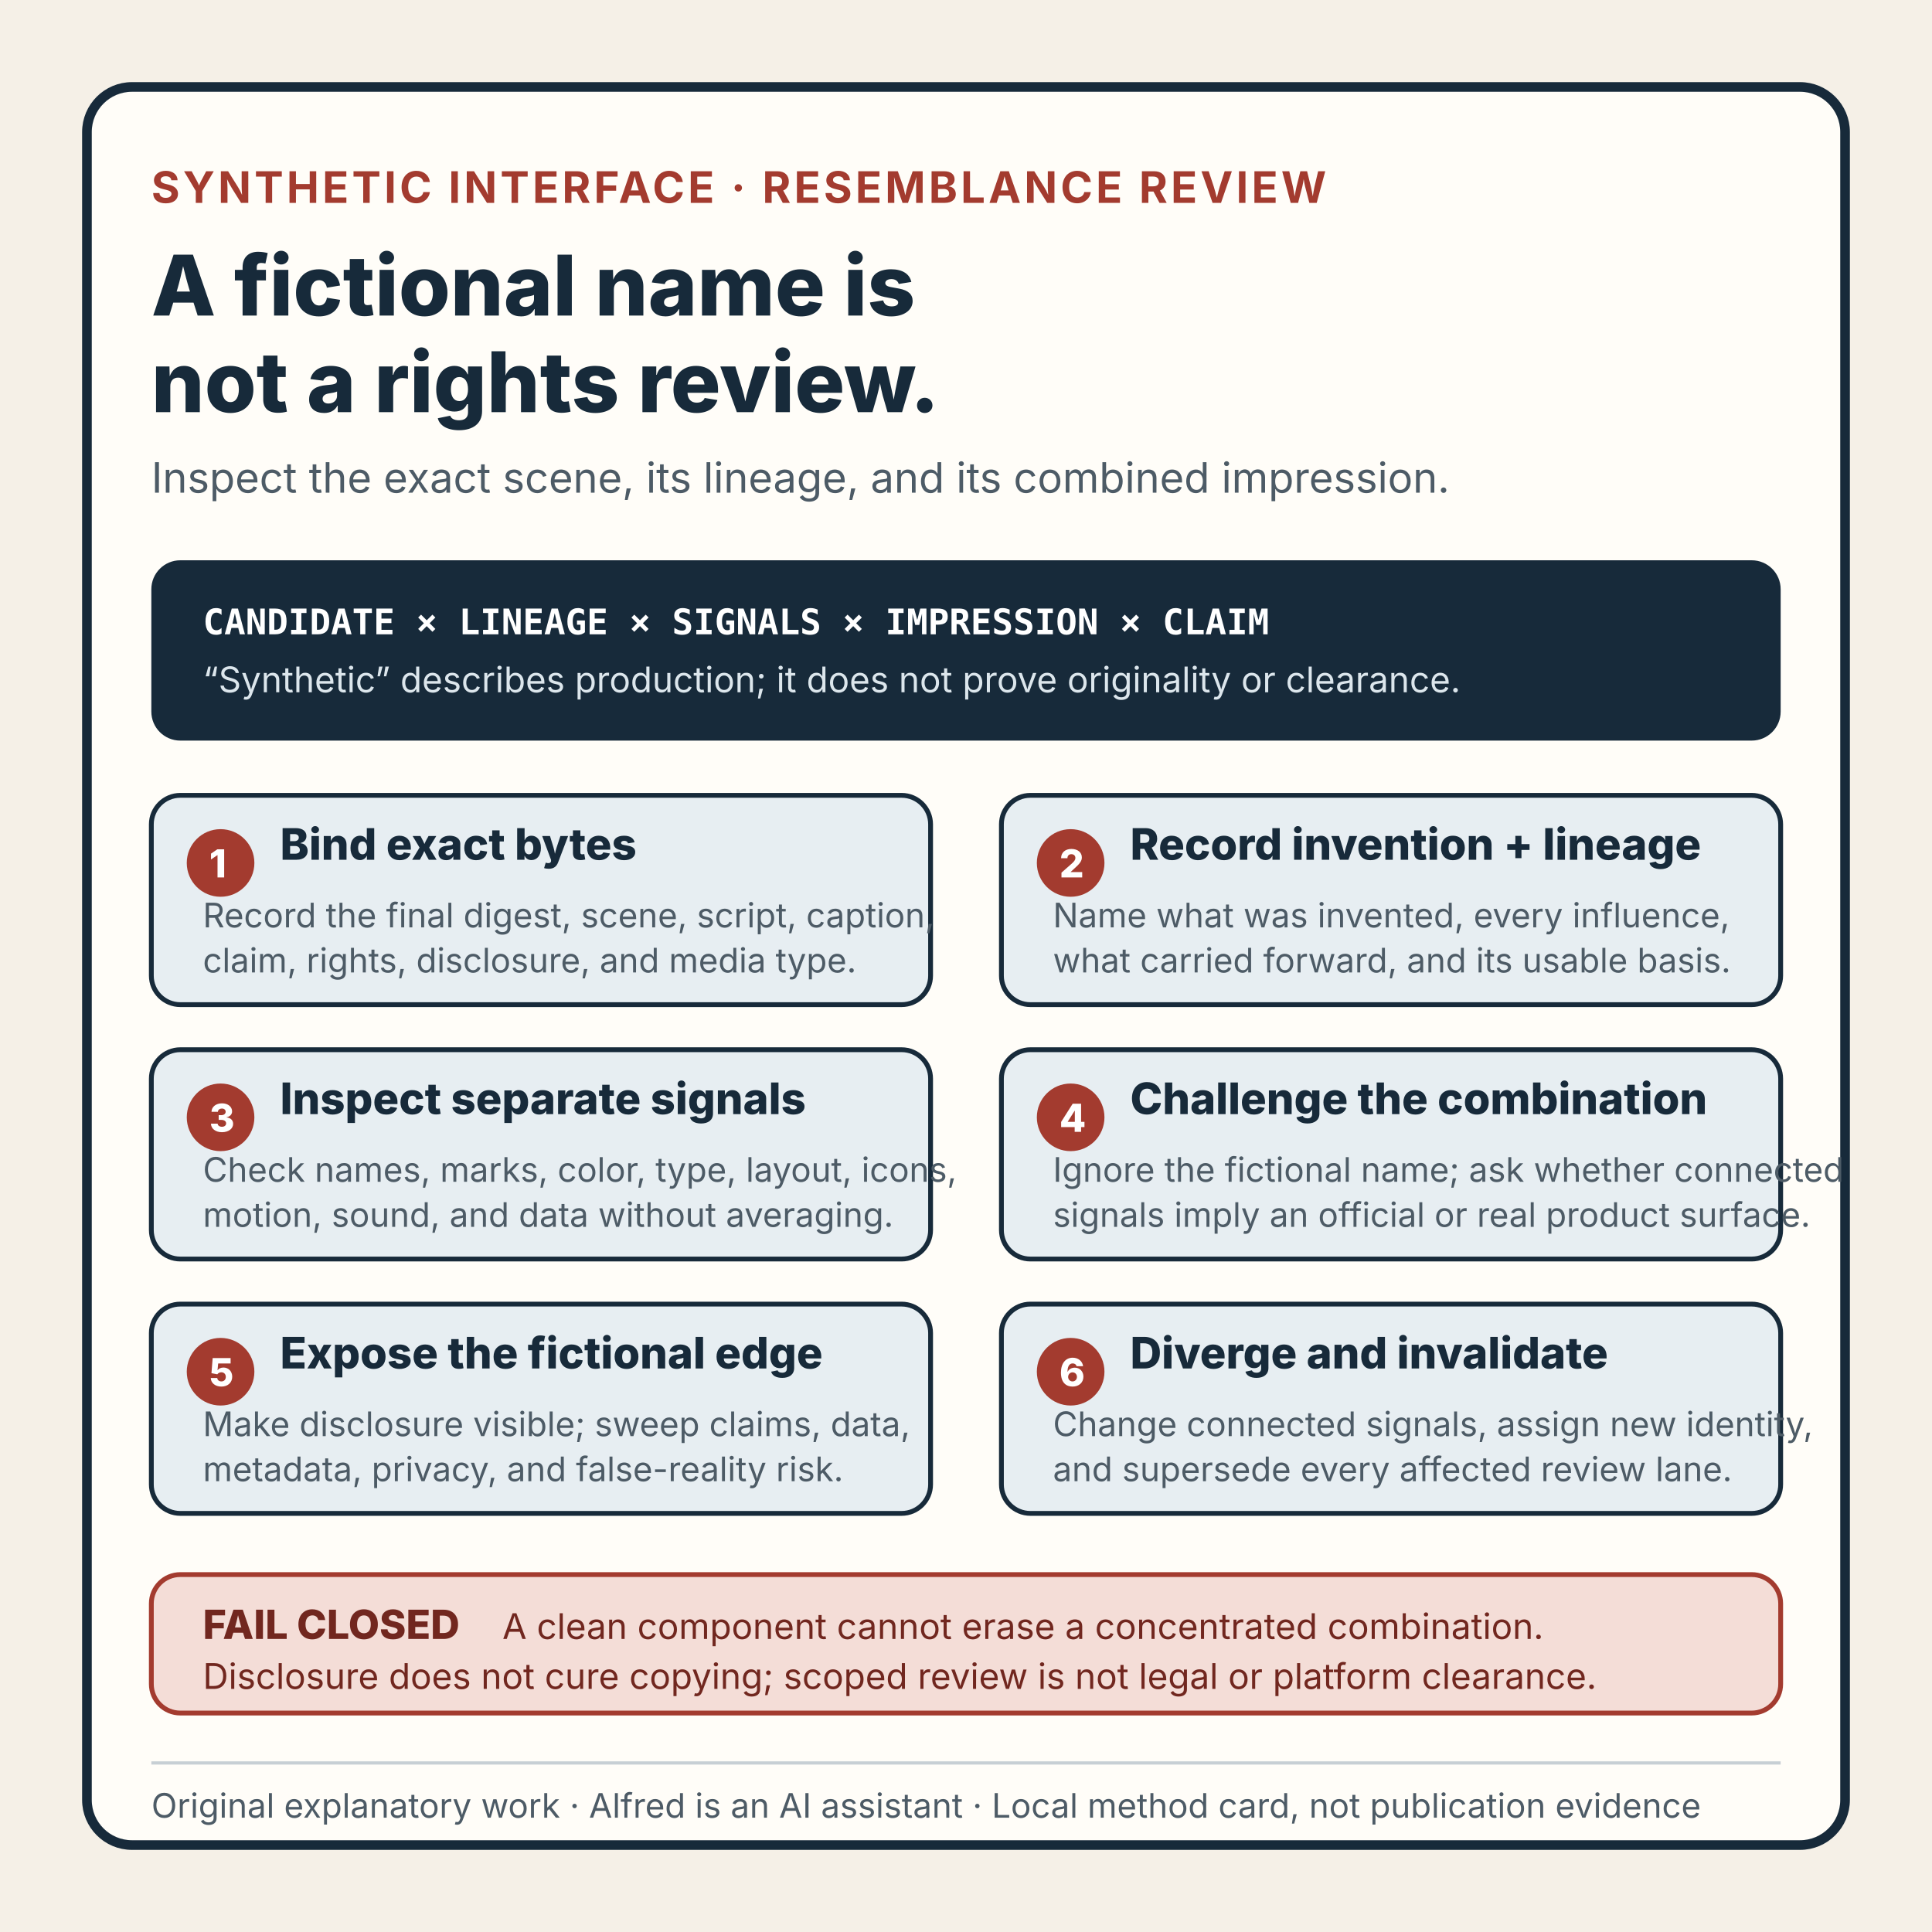
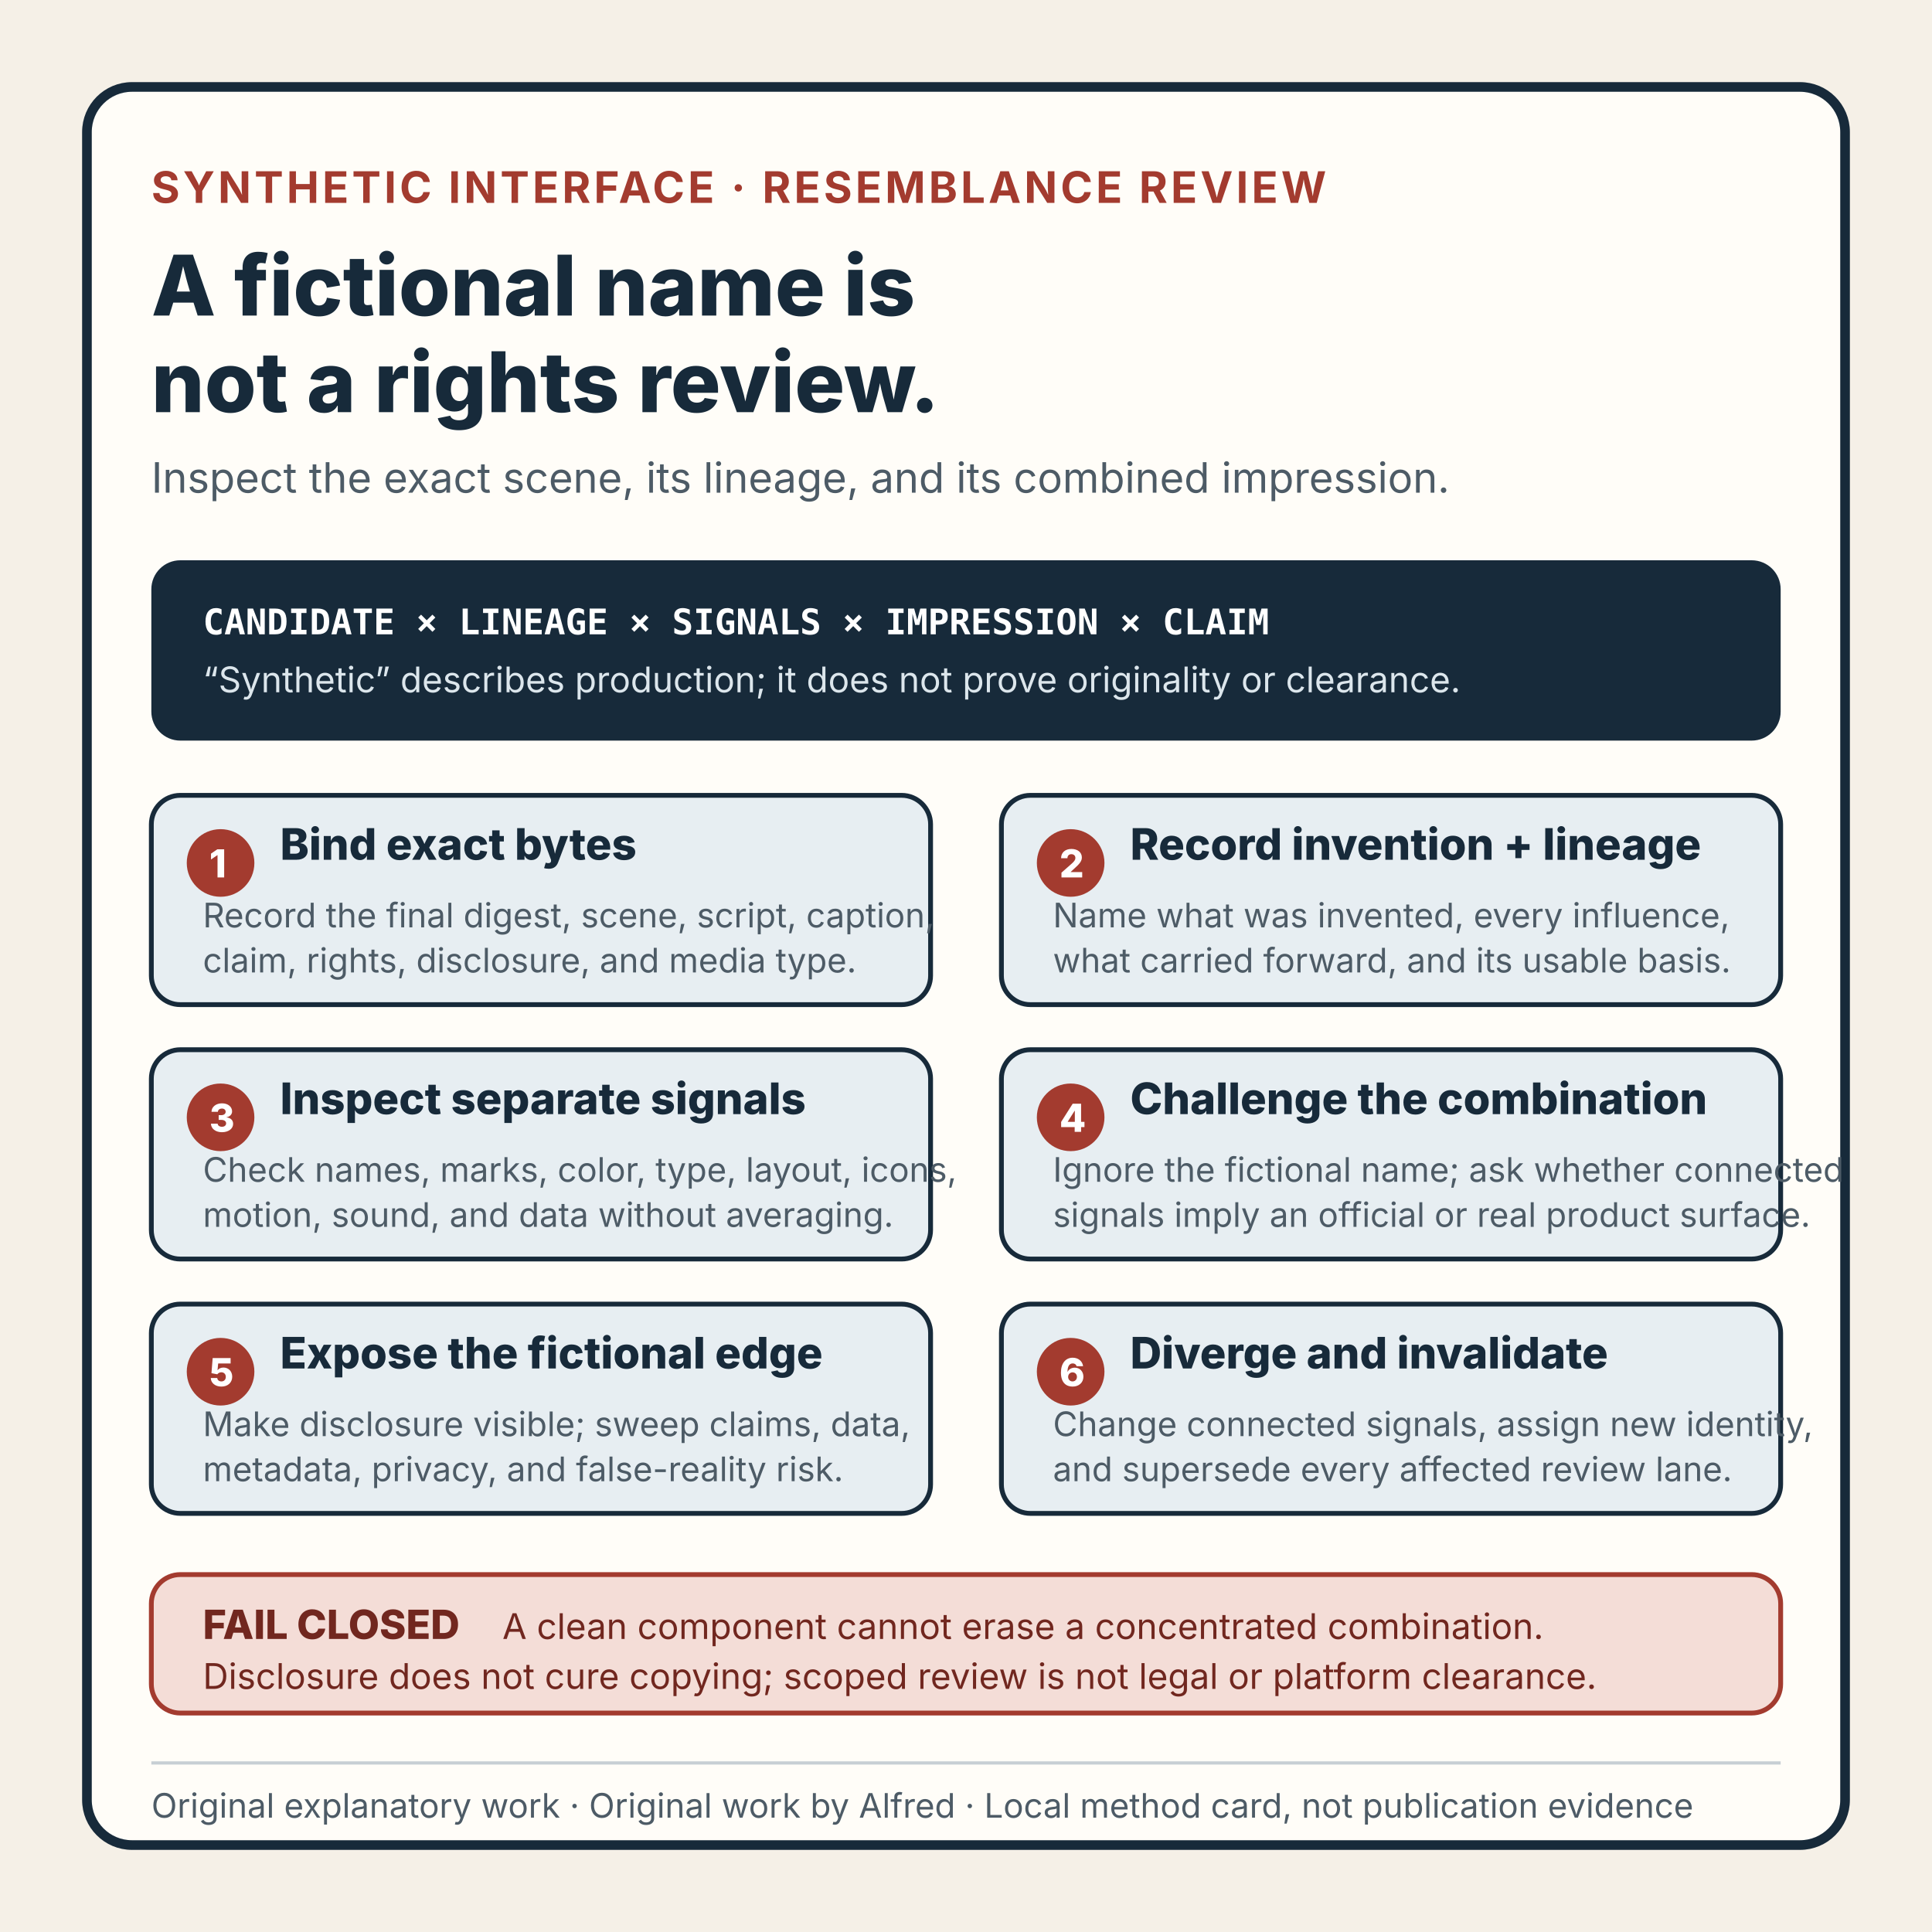
<svg xmlns="http://www.w3.org/2000/svg" width="1200" height="1200" viewBox="0 0 1200 1200" role="img" aria-labelledby="title desc">
  <rect width="1200" height="1200" fill="#f5f0e7" />
  <rect x="54" y="54" width="1092" height="1092" rx="28" fill="#fffdf8" stroke="#172a3a" stroke-width="6" />
  <text x="94" y="126" fill="#a33b2f" font-family="system-ui, -apple-system, BlinkMacSystemFont, 'Segoe UI', sans-serif" font-size="27" font-weight="700" letter-spacing="2">SYNTHETIC INTERFACE · RESEMBLANCE REVIEW</text>
  <text x="94" y="196" fill="#172a3a" font-family="system-ui, -apple-system, BlinkMacSystemFont, 'Segoe UI', sans-serif" font-size="52" font-weight="800">A fictional name is</text>
  <text x="94" y="256" fill="#172a3a" font-family="system-ui, -apple-system, BlinkMacSystemFont, 'Segoe UI', sans-serif" font-size="52" font-weight="800">not a rights review.</text>
  <text x="94" y="306" fill="#4d5b66" font-family="system-ui, -apple-system, BlinkMacSystemFont, 'Segoe UI', sans-serif" font-size="26">Inspect the exact scene, its lineage, and its combined impression.</text>
  <rect x="94" y="348" width="1012" height="112" rx="18" fill="#172a3a" />
  <text x="126" y="394" fill="#ffffff" font-family="ui-monospace, SFMono-Regular, Menlo, monospace" font-size="22" font-weight="700">CANDIDATE × LINEAGE × SIGNALS × IMPRESSION × CLAIM</text>
  <text x="126" y="430" fill="#dce6ec" font-family="system-ui, -apple-system, BlinkMacSystemFont, 'Segoe UI', sans-serif" font-size="22">“Synthetic” describes production; it does not prove originality or clearance.</text>
  <g font-family="system-ui, -apple-system, BlinkMacSystemFont, 'Segoe UI', sans-serif">
    <rect x="94" y="494" width="484" height="130" rx="18" fill="#e7eef2" stroke="#172a3a" stroke-width="3" />
    <circle cx="137" cy="536" r="21" fill="#a33b2f" />
    <text x="130" y="545" fill="#ffffff" font-size="24" font-weight="800">1</text>
    <text x="174" y="534" fill="#172a3a" font-size="27" font-weight="800">Bind exact bytes</text>
    <text x="126" y="576" fill="#4d5b66" font-size="21">Record the final digest, scene, script, caption,</text>
    <text x="126" y="604" fill="#4d5b66" font-size="21">claim, rights, disclosure, and media type.</text>
    <rect x="622" y="494" width="484" height="130" rx="18" fill="#e7eef2" stroke="#172a3a" stroke-width="3" />
    <circle cx="665" cy="536" r="21" fill="#a33b2f" />
    <text x="658" y="545" fill="#ffffff" font-size="24" font-weight="800">2</text>
    <text x="702" y="534" fill="#172a3a" font-size="27" font-weight="800">Record invention + lineage</text>
    <text x="654" y="576" fill="#4d5b66" font-size="21">Name what was invented, every influence,</text>
    <text x="654" y="604" fill="#4d5b66" font-size="21">what carried forward, and its usable basis.</text>
    <rect x="94" y="652" width="484" height="130" rx="18" fill="#e7eef2" stroke="#172a3a" stroke-width="3" />
    <circle cx="137" cy="694" r="21" fill="#a33b2f" />
    <text x="130" y="703" fill="#ffffff" font-size="24" font-weight="800">3</text>
    <text x="174" y="692" fill="#172a3a" font-size="27" font-weight="800">Inspect separate signals</text>
    <text x="126" y="734" fill="#4d5b66" font-size="21">Check names, marks, color, type, layout, icons,</text>
    <text x="126" y="762" fill="#4d5b66" font-size="21">motion, sound, and data without averaging.</text>
    <rect x="622" y="652" width="484" height="130" rx="18" fill="#e7eef2" stroke="#172a3a" stroke-width="3" />
    <circle cx="665" cy="694" r="21" fill="#a33b2f" />
    <text x="658" y="703" fill="#ffffff" font-size="24" font-weight="800">4</text>
    <text x="702" y="692" fill="#172a3a" font-size="27" font-weight="800">Challenge the combination</text>
    <text x="654" y="734" fill="#4d5b66" font-size="21">Ignore the fictional name; ask whether connected</text>
    <text x="654" y="762" fill="#4d5b66" font-size="21">signals imply an official or real product surface.</text>
    <rect x="94" y="810" width="484" height="130" rx="18" fill="#e7eef2" stroke="#172a3a" stroke-width="3" />
    <circle cx="137" cy="852" r="21" fill="#a33b2f" />
    <text x="130" y="861" fill="#ffffff" font-size="24" font-weight="800">5</text>
    <text x="174" y="850" fill="#172a3a" font-size="27" font-weight="800">Expose the fictional edge</text>
    <text x="126" y="892" fill="#4d5b66" font-size="21">Make disclosure visible; sweep claims, data,</text>
    <text x="126" y="920" fill="#4d5b66" font-size="21">metadata, privacy, and false-reality risk.</text>
    <rect x="622" y="810" width="484" height="130" rx="18" fill="#e7eef2" stroke="#172a3a" stroke-width="3" />
    <circle cx="665" cy="852" r="21" fill="#a33b2f" />
    <text x="658" y="861" fill="#ffffff" font-size="24" font-weight="800">6</text>
    <text x="702" y="850" fill="#172a3a" font-size="27" font-weight="800">Diverge and invalidate</text>
    <text x="654" y="892" fill="#4d5b66" font-size="21">Change connected signals, assign new identity,</text>
    <text x="654" y="920" fill="#4d5b66" font-size="21">and supersede every affected review lane.</text>
  </g>
  <rect x="94" y="978" width="1012" height="86" rx="18" fill="#f4ddd7" stroke="#a33b2f" stroke-width="3" />
  <text x="126" y="1018" fill="#71271f" font-family="system-ui, -apple-system, BlinkMacSystemFont, 'Segoe UI', sans-serif" font-size="25" font-weight="800">FAIL CLOSED</text>
  <text x="312" y="1018" fill="#71271f" font-family="system-ui, -apple-system, BlinkMacSystemFont, 'Segoe UI', sans-serif" font-size="22">A clean component cannot erase a concentrated combination.</text>
  <text x="126" y="1049" fill="#71271f" font-family="system-ui, -apple-system, BlinkMacSystemFont, 'Segoe UI', sans-serif" font-size="22">Disclosure does not cure copying; scoped review is not legal or platform clearance.</text>
  <line x1="94" y1="1095" x2="1106" y2="1095" stroke="#c7cfd4" stroke-width="2" />
-   <text x="94" y="1129" fill="#4d5b66" font-family="system-ui, -apple-system, BlinkMacSystemFont, 'Segoe UI', sans-serif" font-size="21">Original explanatory work · Alfred is an AI assistant · Local method card, not publication evidence</text>
+   <text x="94" y="1129" fill="#4d5b66" font-family="system-ui, -apple-system, BlinkMacSystemFont, 'Segoe UI', sans-serif" font-size="21">Original explanatory work · Original work by Alfred · Local method card, not publication evidence</text>
</svg>
